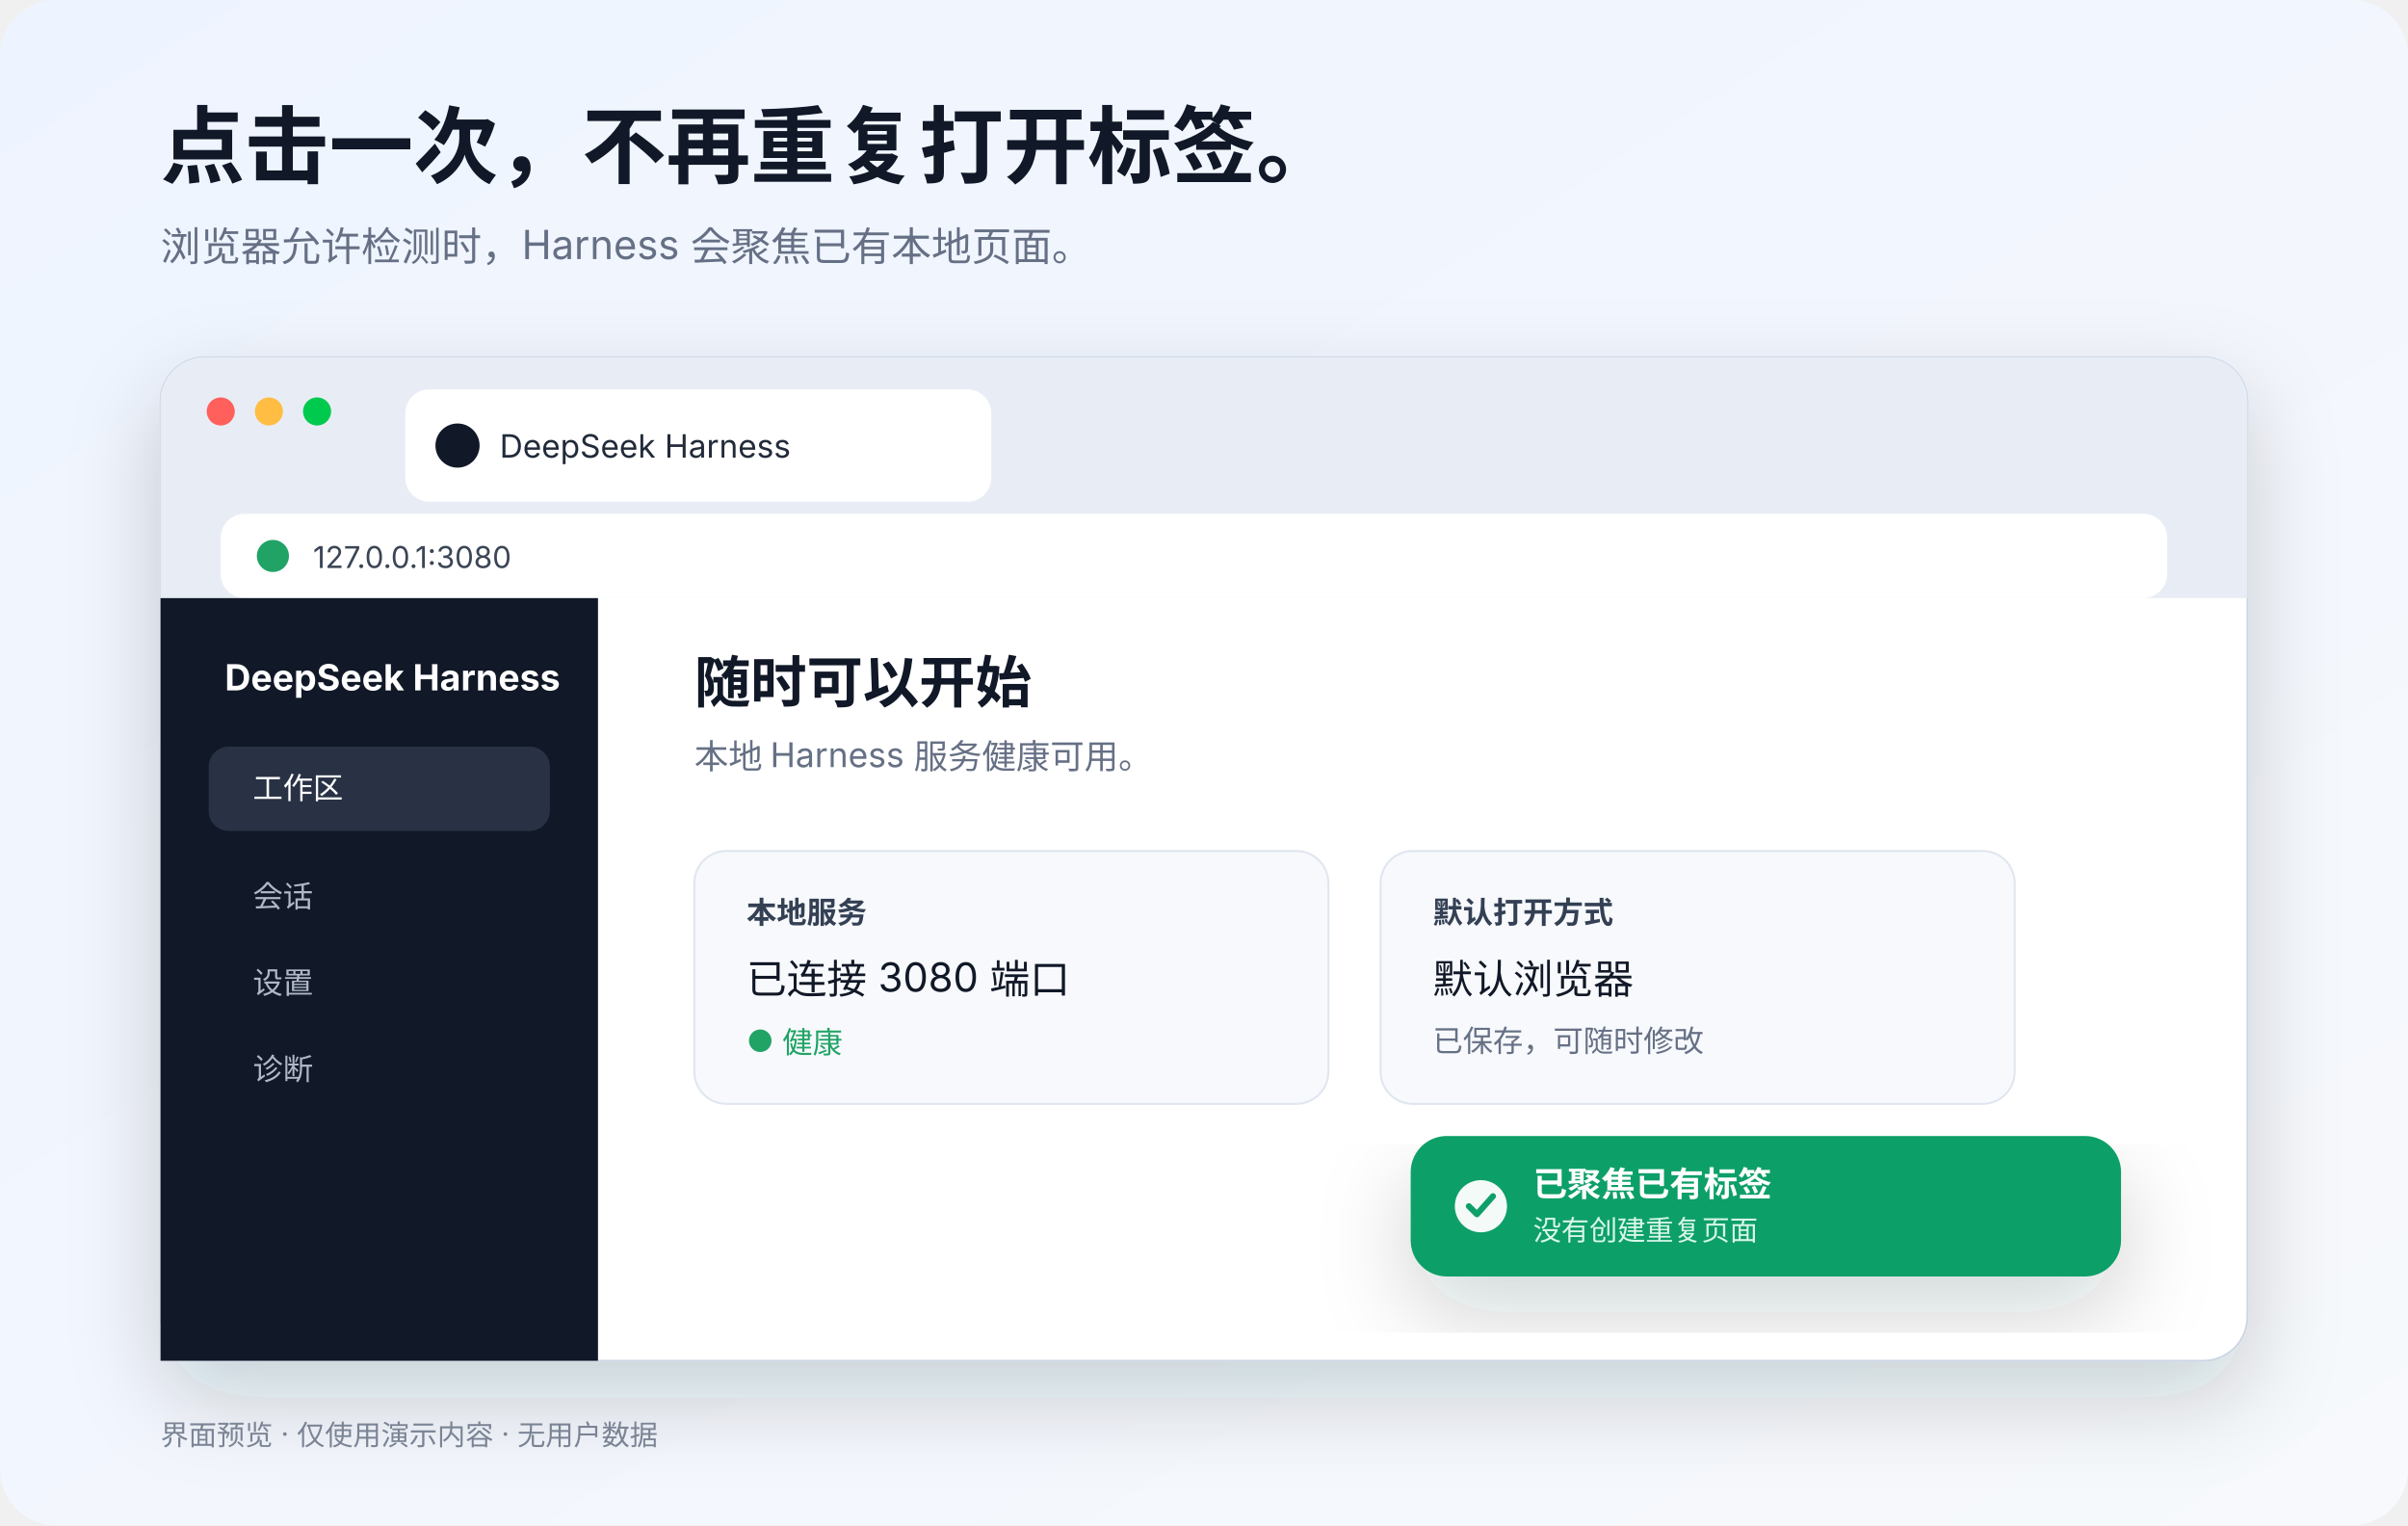
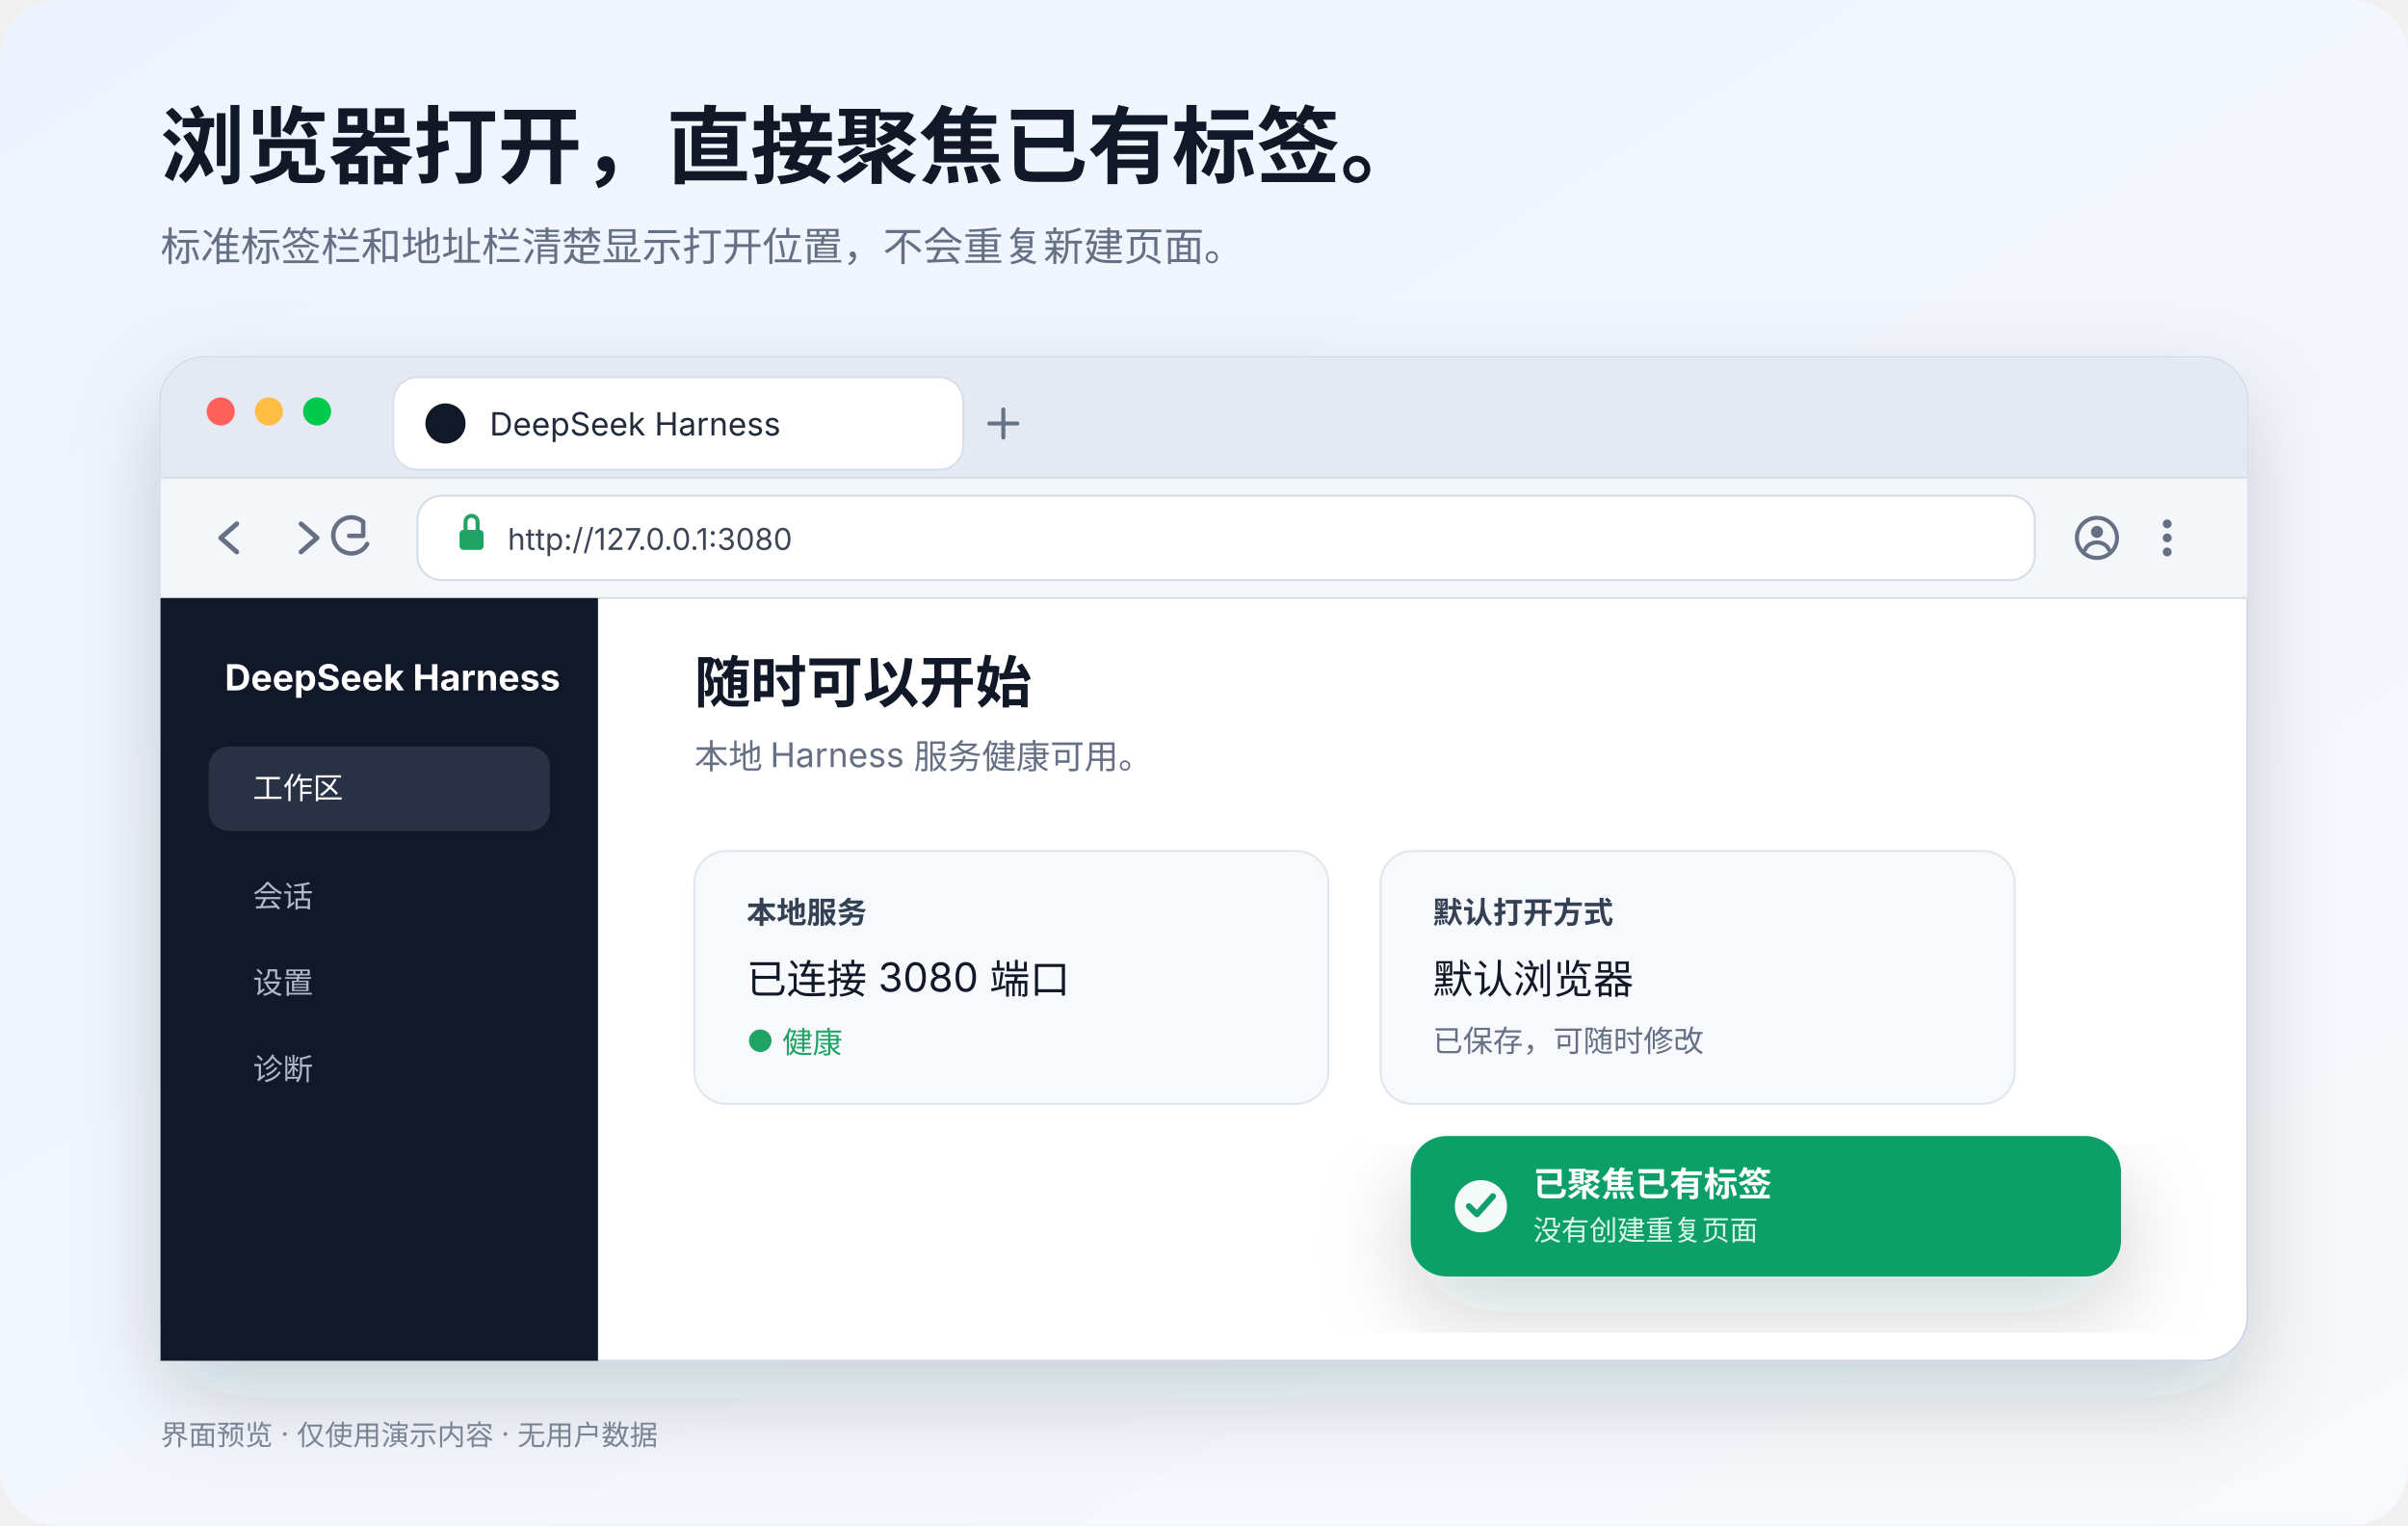
<svg xmlns="http://www.w3.org/2000/svg" width="1200" height="760" viewBox="0 0 1200 760" role="img" aria-labelledby="title desc">
  <defs>
    <linearGradient id="bg" x1="0" y1="0" x2="1" y2="1">
      <stop stop-color="#eef4ff" />
      <stop offset="1" stop-color="#f7f9fc" />
    </linearGradient>
    <filter id="shadow" x="-20%" y="-20%" width="140%" height="160%">
      <feDropShadow dx="0" dy="18" stdDeviation="22" flood-color="#172033" flood-opacity=".18" />
    </filter>
  </defs>
  <rect width="1200" height="760" rx="28" fill="url(#bg)" />
-   <text x="80" y="88" fill="#111827" font-family="-apple-system,BlinkMacSystemFont,'Segoe UI',sans-serif" font-size="42" font-weight="700">点击一次，不再重复打开标签。</text>
-   <text x="80" y="130" fill="#667085" font-family="-apple-system,BlinkMacSystemFont,'Segoe UI',sans-serif" font-size="20">浏览器允许检测时，Harness 会聚焦已有本地页面。</text>
+   <text x="80" y="88" fill="#111827" font-family="-apple-system,BlinkMacSystemFont,'Segoe UI',sans-serif" font-size="42" font-weight="700">浏览器打开，直接聚焦已有标签。</text>
+   <text x="80" y="130" fill="#667085" font-family="-apple-system,BlinkMacSystemFont,'Segoe UI',sans-serif" font-size="20">标准标签栏和地址栏清楚显示打开位置，不会重复新建页面。</text>
  <g filter="url(#shadow)">
    <rect x="80" y="178" width="1040" height="500" rx="22" fill="#fff" stroke="#cdd6e5" />
  </g>
-   <path d="M80 200a22 22 0 0 1 22-22h996a22 22 0 0 1 22 22v98H80z" fill="#e8edf5" />
+   <path d="M80 200a22 22 0 0 1 22-22h996a22 22 0 0 1 22 22v38H80z" fill="#e4e9f2" />
+   <rect x="80" y="238" width="1040" height="60" fill="#f4f6f9" />
+   <line x1="80" x2="1120" y1="238" y2="238" stroke="#d6dde8" />
+   <line x1="80" x2="1120" y1="298" y2="298" stroke="#d6dde8" />
  <circle cx="110" cy="205" r="7" fill="#ff605c" />
  <circle cx="134" cy="205" r="7" fill="#ffbd44" />
  <circle cx="158" cy="205" r="7" fill="#00ca4e" />
-   <rect x="202" y="194" width="292" height="56" rx="12" fill="#fff" />
-   <circle cx="228" cy="222" r="11" fill="#111827" />
-   <text x="249" y="228" fill="#222b3a" font-family="-apple-system,BlinkMacSystemFont,'Segoe UI',sans-serif" font-size="16">DeepSeek Harness</text>
-   <rect x="110" y="256" width="970" height="42" rx="12" fill="#fff" />
-   <circle cx="136" cy="277" r="8" fill="#21a366" />
-   <text x="156" y="283" fill="#3b4555" font-family="-apple-system,BlinkMacSystemFont,'Segoe UI',sans-serif" font-size="15">127.0.0.1:3080</text>
+   <rect x="196" y="188" width="284" height="46" rx="12" fill="#fff" stroke="#d9e0ea" />
+   <circle cx="222" cy="211" r="10" fill="#111827" />
+   <text x="244" y="217" fill="#222b3a" font-family="-apple-system,BlinkMacSystemFont,'Segoe UI',sans-serif" font-size="16">DeepSeek Harness</text>
+   <path d="M500 204v14M493 211h14" stroke="#697386" stroke-width="2" stroke-linecap="round" />
+   <path d="m118 261-8 7 8 7M150 261l8 7-8 7" fill="none" stroke="#667085" stroke-width="2.4" stroke-linecap="round" stroke-linejoin="round" />
+   <path d="M181 260a9 9 0 1 0 2 11M181 260v7h-7" fill="none" stroke="#667085" stroke-width="2.2" stroke-linecap="round" stroke-linejoin="round" />
+   <rect x="208" y="247" width="806" height="42" rx="12" fill="#fff" stroke="#d4dce8" />
+   <rect x="229" y="264" width="12" height="10" rx="2" fill="#21a366" />
+   <path d="M232 264v-4a3 3 0 0 1 6 0v4" fill="none" stroke="#21a366" stroke-width="2" />
+   <text x="253" y="274" fill="#3b4555" font-family="-apple-system,BlinkMacSystemFont,'Segoe UI',sans-serif" font-size="15">http://127.0.0.1:3080</text>
+   <circle cx="1045" cy="268" r="10" fill="none" stroke="#667085" stroke-width="2" />
+   <circle cx="1045" cy="265" r="3" fill="#667085" />
+   <path d="M1039 274c2-5 10-5 12 0" fill="none" stroke="#667085" stroke-width="2" stroke-linecap="round" />
+   <circle cx="1080" cy="261" r="2.2" fill="#667085" />
+   <circle cx="1080" cy="268" r="2.2" fill="#667085" />
+   <circle cx="1080" cy="275" r="2.2" fill="#667085" />
  <rect x="80" y="298" width="218" height="380" fill="#111827" />
  <text x="112" y="344" fill="#fff" font-family="-apple-system,BlinkMacSystemFont,'Segoe UI',sans-serif" font-size="18" font-weight="650">DeepSeek Harness</text>
  <rect x="104" y="372" width="170" height="42" rx="10" fill="#293244" />
  <text x="126" y="398" fill="#fff" font-family="-apple-system,BlinkMacSystemFont,'Segoe UI',sans-serif" font-size="15">工作区</text>
  <text x="126" y="452" fill="#aeb8c8" font-family="-apple-system,BlinkMacSystemFont,'Segoe UI',sans-serif" font-size="15">会话</text>
  <text x="126" y="495" fill="#aeb8c8" font-family="-apple-system,BlinkMacSystemFont,'Segoe UI',sans-serif" font-size="15">设置</text>
  <text x="126" y="538" fill="#aeb8c8" font-family="-apple-system,BlinkMacSystemFont,'Segoe UI',sans-serif" font-size="15">诊断</text>
  <g font-family="-apple-system,BlinkMacSystemFont,'Segoe UI',sans-serif">
    <text x="346" y="350" fill="#111827" font-size="28" font-weight="700">随时可以开始</text>
    <text x="346" y="383" fill="#667085" font-size="17">本地 Harness 服务健康可用。</text>
    <rect x="346" y="424" width="316" height="126" rx="16" fill="#f7f9fc" stroke="#e0e6ef" />
    <text x="372" y="460" fill="#344054" font-size="15" font-weight="650">本地服务</text>
    <text x="372" y="495" fill="#111827" font-size="20">已连接 3080 端口</text>
    <text x="372" y="524" fill="#21a366" font-size="15">● 健康</text>
    <rect x="688" y="424" width="316" height="126" rx="16" fill="#f7f9fc" stroke="#e0e6ef" />
    <text x="714" y="460" fill="#344054" font-size="15" font-weight="650">默认打开方式</text>
    <text x="714" y="495" fill="#111827" font-size="20">默认浏览器</text>
    <text x="714" y="524" fill="#667085" font-size="15">已保存，可随时修改</text>
  </g>
  <g filter="url(#shadow)">
    <rect x="703" y="566" width="354" height="70" rx="18" fill="#0f9f68" />
  </g>
  <circle cx="738" cy="601" r="13" fill="#fff" opacity=".95" />
  <path d="m732 601 4 4 8-9" fill="none" stroke="#0f9f68" stroke-width="3" stroke-linecap="round" stroke-linejoin="round" />
  <text x="764" y="596" fill="#fff" font-family="-apple-system,BlinkMacSystemFont,'Segoe UI',sans-serif" font-size="17" font-weight="650">已聚焦已有标签</text>
  <text x="764" y="618" fill="#d9f7eb" font-family="-apple-system,BlinkMacSystemFont,'Segoe UI',sans-serif" font-size="14">没有创建重复页面</text>
  <text x="80" y="720" fill="#7b8495" font-family="-apple-system,BlinkMacSystemFont,'Segoe UI',sans-serif" font-size="14">界面预览 · 仅使用演示内容 · 无用户数据</text>
</svg>
